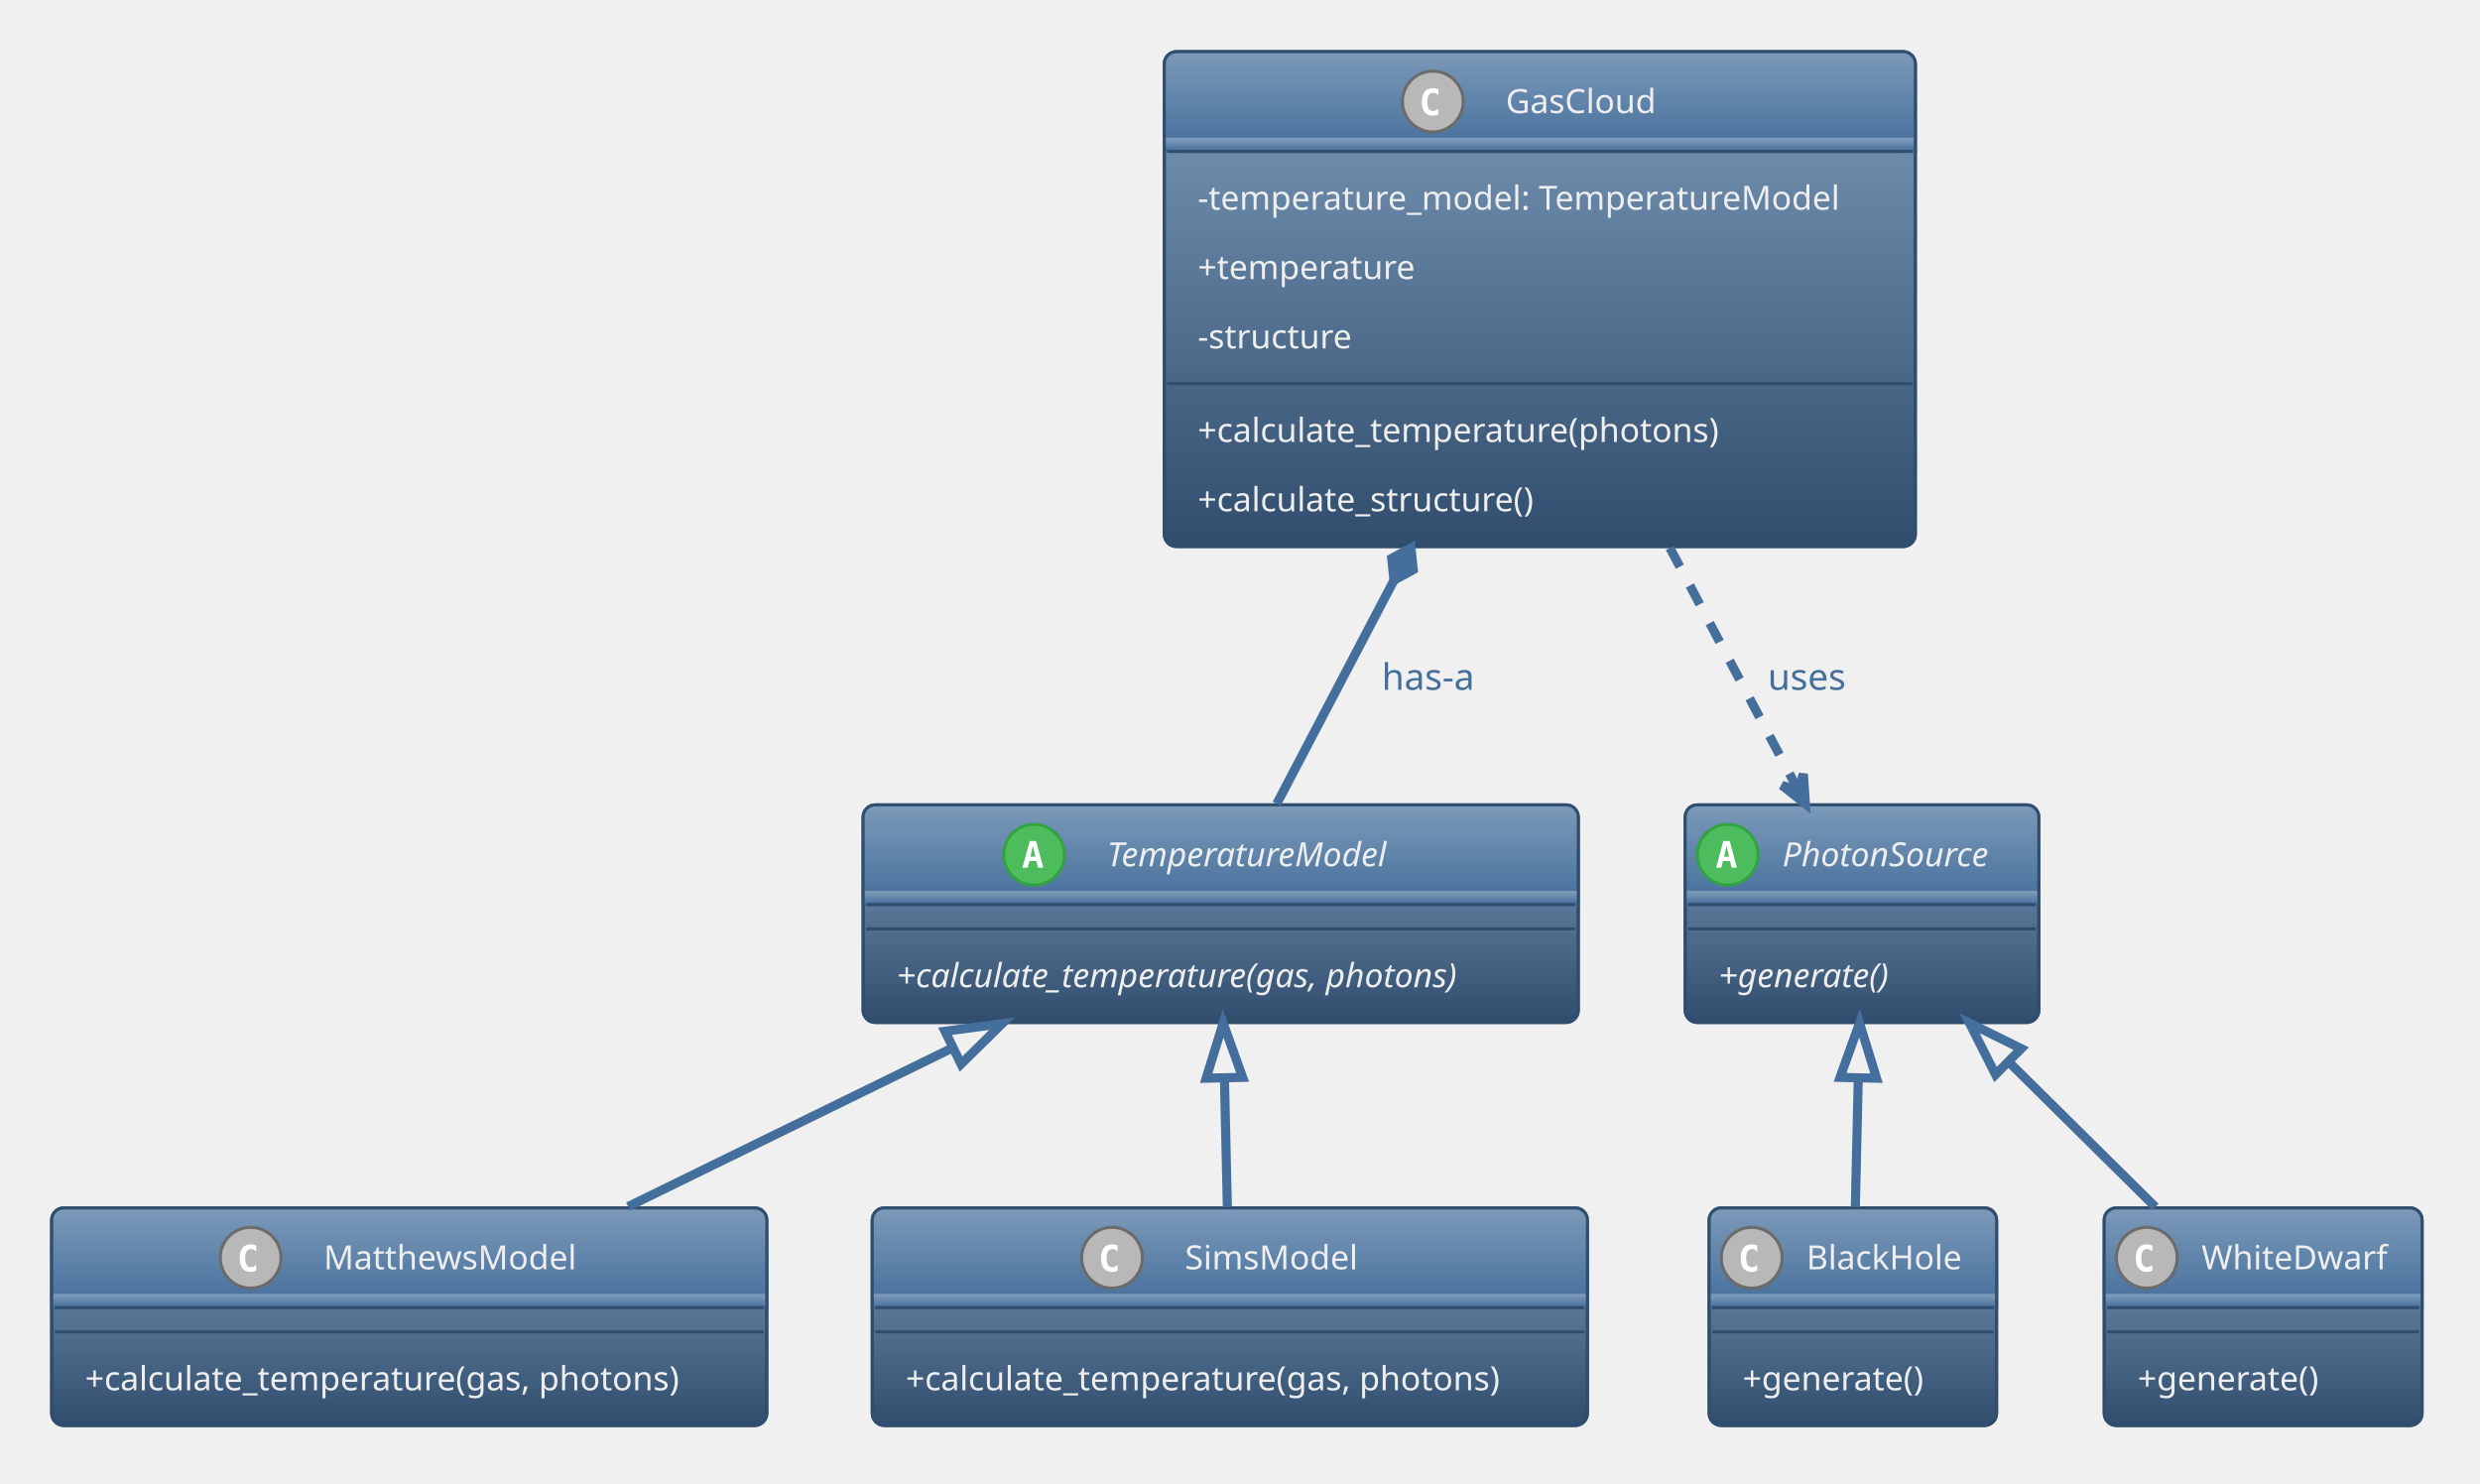
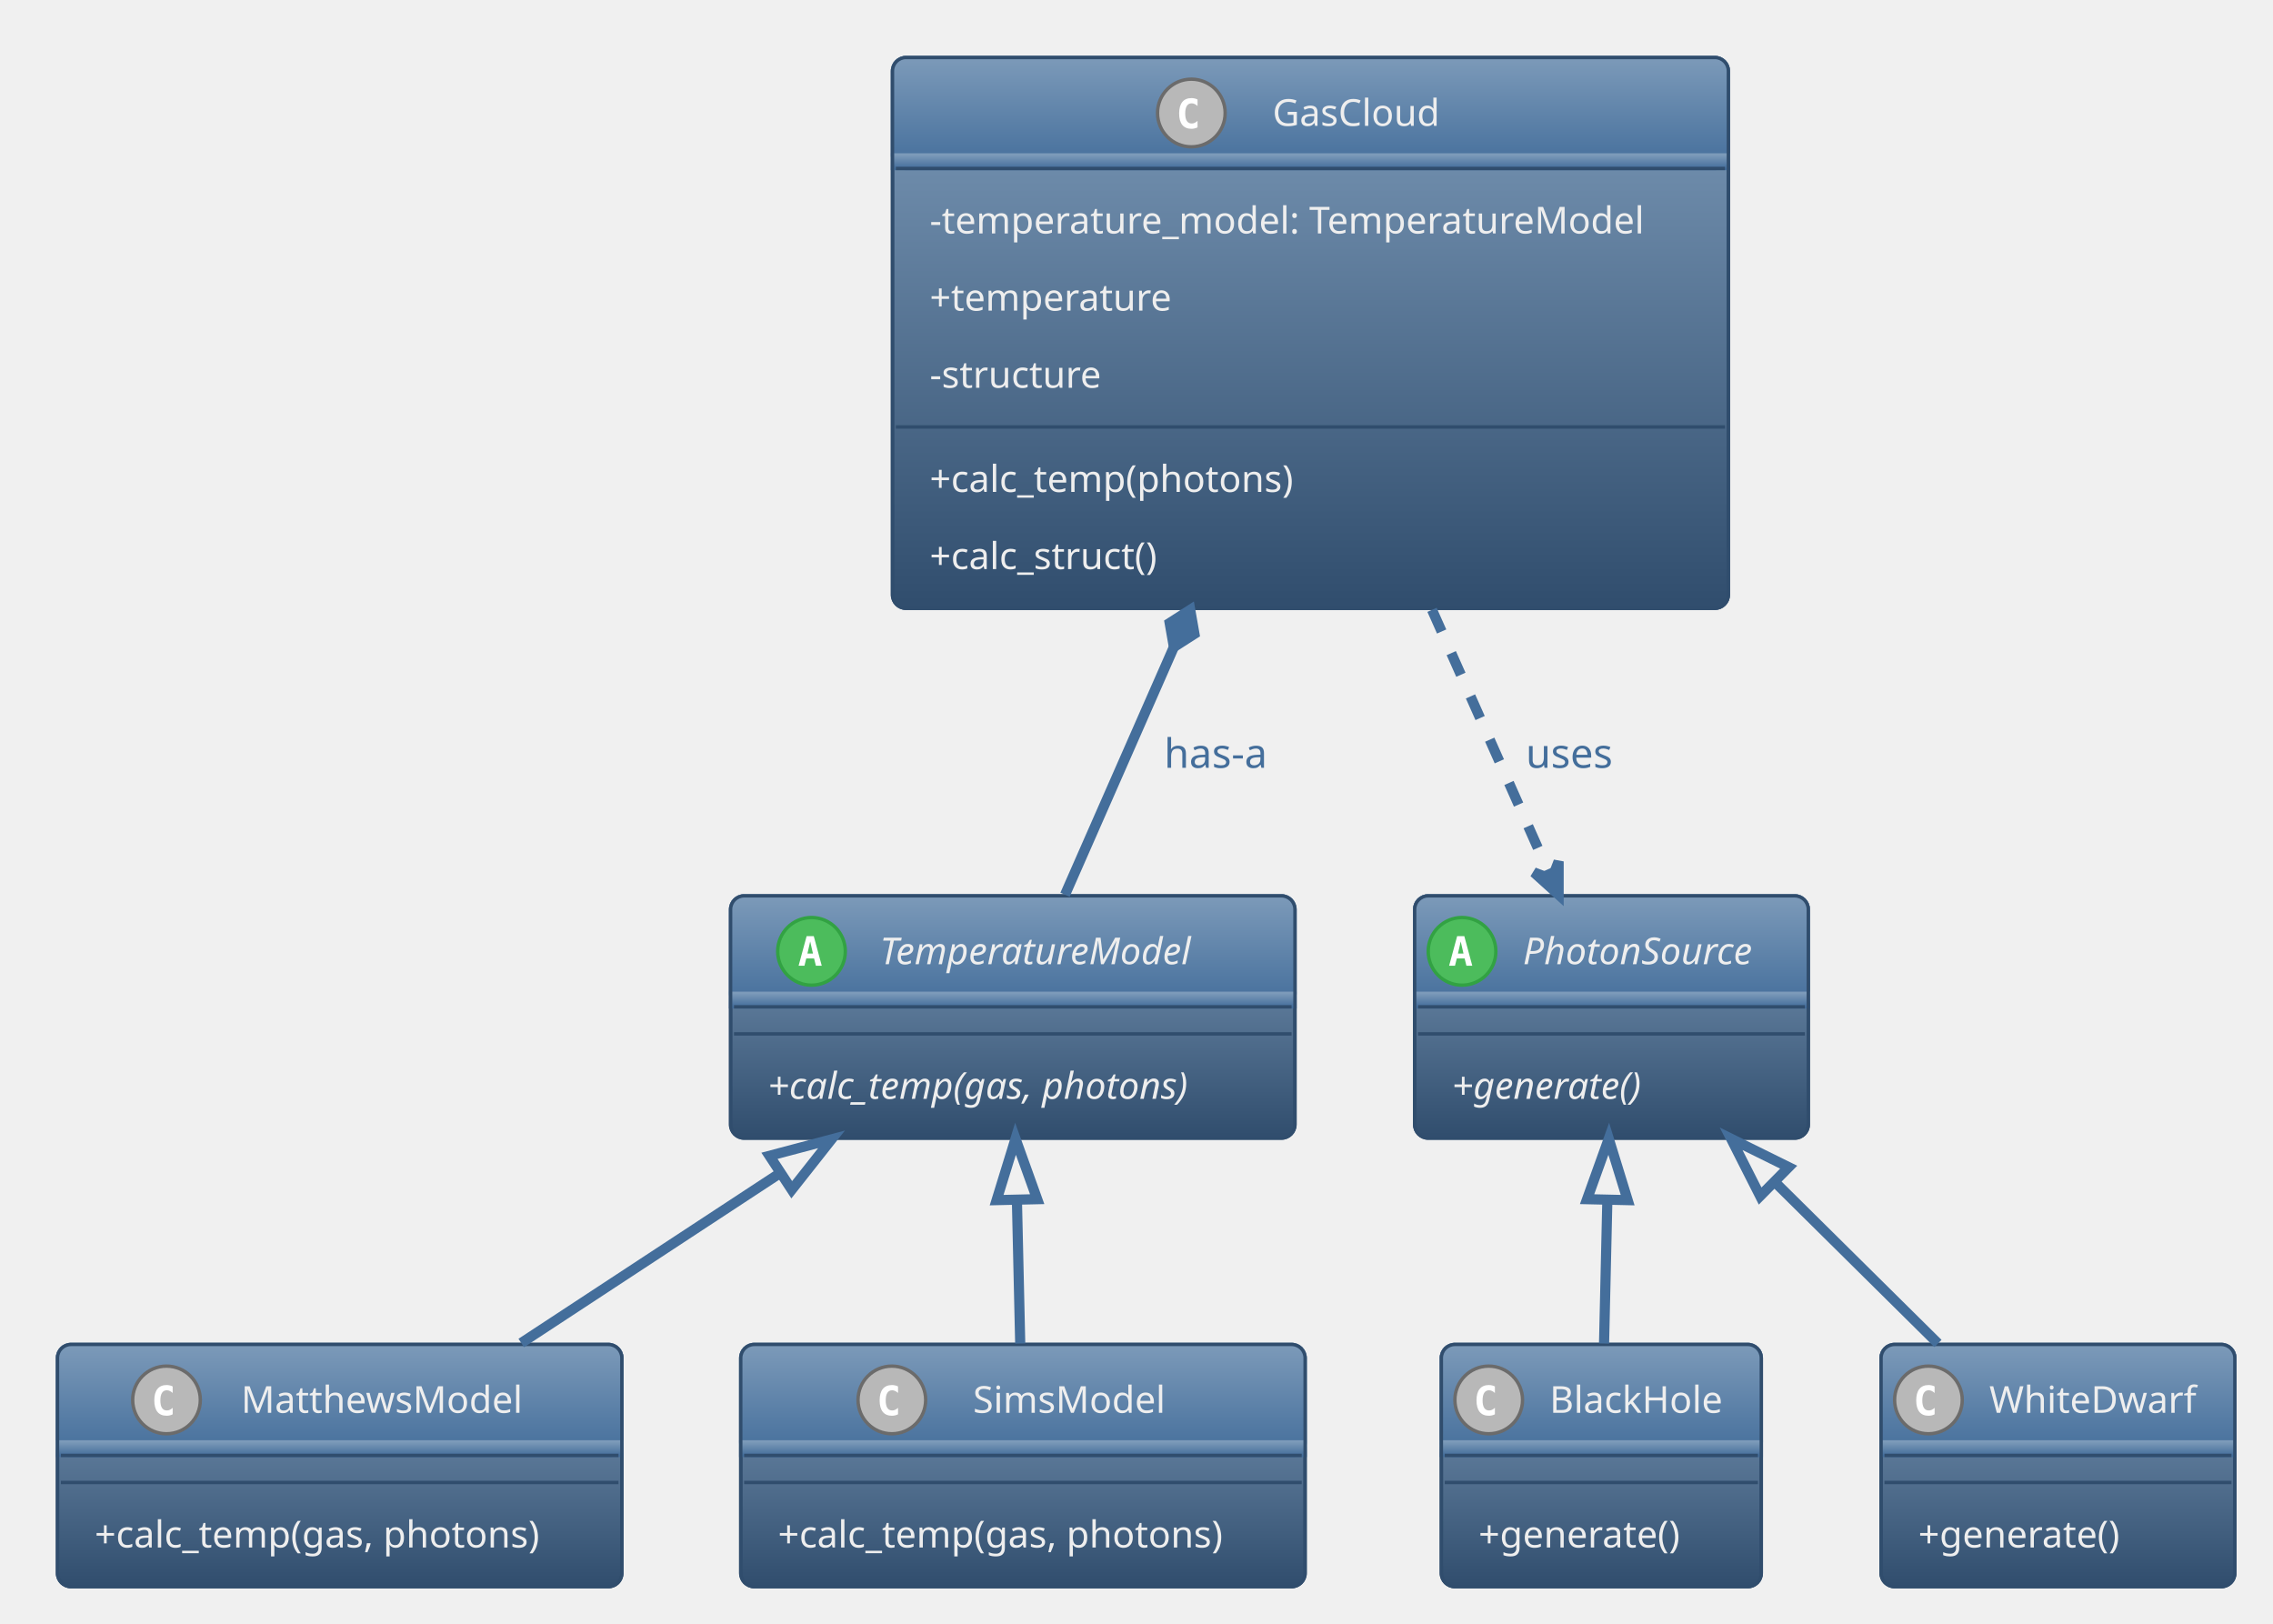
- <svg xmlns="http://www.w3.org/2000/svg" contentStyleType="text/css" data-diagram-type="CLASS" height="427.875px" preserveAspectRatio="none" style="width:714px;height:427px;" version="1.1" viewBox="0 0 714 427" width="714px" zoomAndPan="magnify">
+ <svg xmlns="http://www.w3.org/2000/svg" contentStyleType="text/css" data-diagram-type="CLASS" height="420.875px" preserveAspectRatio="none" style="width:588px;height:420px;" version="1.1" viewBox="0 0 588 420" width="588px" zoomAndPan="magnify">
  <defs>
-     <linearGradient id="g2zlb41yc6hnd0" x1="50%" x2="50%" y1="0%" y2="100%">
+     <linearGradient id="gr2nq8gkoe64q0" x1="50%" x2="50%" y1="0%" y2="100%">
      <stop offset="0%" stop-color="#7C9AB9" />
      <stop offset="100%" stop-color="#304D6D" />
    </linearGradient>
-     <linearGradient id="g2zlb41yc6hnd1" x1="50%" x2="50%" y1="0%" y2="100%">
+     <linearGradient id="gr2nq8gkoe64q1" x1="50%" x2="50%" y1="0%" y2="100%">
      <stop offset="0%" stop-color="#7C9AB9" />
      <stop offset="100%" stop-color="#446E9B" />
    </linearGradient>
  </defs>
  <g>
-     <g class="entity" data-qualified-name="TemperatureModel" data-source-line="6" id="ent0002">
-       <rect fill="url(#g2zlb41yc6hnd0)" height="62.658" rx="3.5" ry="3.5" style="stroke:#304D6D;stroke-width:0.875;" width="205.889" x="248.5" y="231.726" />
-       <rect fill="url(#g2zlb41yc6hnd1)" height="28.704" rx="3.5" ry="3.5" style="stroke:url(#g2zlb41yc6hnd1);stroke-width:0.875;" width="205.889" x="248.5" y="231.726" />
-       <rect fill="url(#g2zlb41yc6hnd1)" height="3.5" style="stroke:url(#g2zlb41yc6hnd1);stroke-width:0.875;" width="205.889" x="248.5" y="256.93" />
-       <rect fill="none" height="62.658" rx="3.5" ry="3.5" style="stroke:#304D6D;stroke-width:0.875;" width="205.889" x="248.5" y="231.726" />
-       <ellipse cx="297.712" cy="246.078" fill="#4CBC5C" rx="8.75" ry="8.75" style="stroke:#32A243;stroke-width:0.875;" />
-       <path d="M297.37,243.522 L296.66,246.653 L298.095,246.653 L297.37,243.522 Z M296.454,242.141 L298.3,242.141 L300.365,249.797 L298.847,249.797 L298.382,247.91 L296.359,247.91 L295.894,249.797 L294.376,249.797 L296.454,242.141 Z " fill="#FFFFFF" />
-       <text fill="#EEEEEE" font-family="'Verdana'" font-size="9.625" font-style="italic" lengthAdjust="spacing" textLength="91.715" x="318.712" y="249.41">TemperatureModel</text>
-       <line style="stroke:#304D6D;stroke-width:0.875;" x1="249.375" x2="453.514" y1="260.43" y2="260.43" />
-       <line style="stroke:#304D6D;stroke-width:0.875;" x1="249.375" x2="453.514" y1="267.43" y2="267.43" />
-       <text fill="#EEEEEE" font-family="'Verdana'" font-size="9.625" font-style="italic" lengthAdjust="spacing" textLength="186.639" x="258.125" y="284.24">+calculate_temperature(gas, photons)</text>
+     <g class="entity" data-entity="TemperatureModel" data-source-line="6" data-uid="ent0002" id="entity_TemperatureModel">
+       <rect fill="url(#gr2nq8gkoe64q0)" height="62.658" rx="3.5" ry="3.5" style="stroke:#304D6D;stroke-width:0.875;" width="145.992" x="189" y="231.726" />
+       <rect fill="url(#gr2nq8gkoe64q1)" height="28.704" rx="3.5" ry="3.5" style="stroke:url(#gr2nq8gkoe64q1);stroke-width:0.875;" width="145.992" x="189" y="231.726" />
+       <rect fill="url(#gr2nq8gkoe64q1)" height="3.5" style="stroke:url(#gr2nq8gkoe64q1);stroke-width:0.875;" width="145.992" x="189" y="256.93" />
+       <rect fill="none" height="62.658" rx="3.5" ry="3.5" style="stroke:#304D6D;stroke-width:0.875;" width="145.992" x="189" y="231.726" />
+       <ellipse cx="209.925" cy="246.078" fill="#4CBC5C" rx="8.75" ry="8.75" style="stroke:#32A243;stroke-width:0.875;" />
+       <path d="M209.583,243.522 L208.872,246.653 L210.307,246.653 L209.583,243.522 Z M208.667,242.141 L210.512,242.141 L212.577,249.797 L211.059,249.797 L210.595,247.91 L208.571,247.91 L208.106,249.797 L206.589,249.797 L208.667,242.141 Z " fill="#FFFFFF" />
+       <text fill="#EEEEEE" font-family="Verdana" font-size="9.625" font-style="italic" lengthAdjust="spacing" textLength="91.715" x="227.602" y="249.41">TemperatureModel</text>
+       <line style="stroke:#304D6D;stroke-width:0.875;" x1="189.875" x2="334.117" y1="260.43" y2="260.43" />
+       <line style="stroke:#304D6D;stroke-width:0.875;" x1="189.875" x2="334.117" y1="267.43" y2="267.43" />
+       <text fill="#EEEEEE" font-family="Verdana" font-size="9.625" font-style="italic" lengthAdjust="spacing" textLength="126.742" x="198.625" y="284.24">+calc_temp(gas, photons)</text>
    </g>
-     <g class="entity" data-qualified-name="MatthewsModel" data-source-line="9" id="ent0003">
-       <rect fill="url(#g2zlb41yc6hnd0)" height="62.658" rx="3.5" ry="3.5" style="stroke:#304D6D;stroke-width:0.875;" width="205.889" x="14.875" y="347.76" />
-       <rect fill="url(#g2zlb41yc6hnd1)" height="28.704" rx="3.5" ry="3.5" style="stroke:url(#g2zlb41yc6hnd1);stroke-width:0.875;" width="205.889" x="14.875" y="347.76" />
-       <rect fill="url(#g2zlb41yc6hnd1)" height="3.5" style="stroke:url(#g2zlb41yc6hnd1);stroke-width:0.875;" width="205.889" x="14.875" y="372.964" />
-       <rect fill="none" height="62.658" rx="3.5" ry="3.5" style="stroke:#304D6D;stroke-width:0.875;" width="205.889" x="14.875" y="347.76" />
-       <ellipse cx="72.166" cy="362.112" fill="#B8B8B8" rx="8.75" ry="8.75" style="stroke:#6B6B6B;stroke-width:0.875;" />
-       <path d="M73.766,365.831 Q73.41,366.009 73.014,366.104 Q72.617,366.2 72.194,366.2 Q70.635,366.2 69.815,365.188 Q69.008,364.163 69.008,362.235 Q69.008,360.294 69.815,359.282 Q70.635,358.257 72.194,358.257 Q72.617,358.257 73.014,358.352 Q73.424,358.434 73.766,358.626 L73.766,360.307 Q73.383,359.952 73.014,359.788 Q72.645,359.61 72.262,359.61 Q71.428,359.61 71.004,360.28 Q70.58,360.936 70.58,362.235 Q70.58,363.52 71.004,364.176 Q71.428,364.833 72.262,364.833 Q72.645,364.833 73.014,364.669 Q73.383,364.505 73.766,364.149 L73.766,365.831 Z " fill="#FFFFFF" />
-       <text fill="#EEEEEE" font-family="'Verdana'" font-size="9.625" lengthAdjust="spacing" textLength="75.557" x="93.166" y="365.444">MatthewsModel</text>
-       <line style="stroke:#304D6D;stroke-width:0.875;" x1="15.75" x2="219.889" y1="376.464" y2="376.464" />
-       <line style="stroke:#304D6D;stroke-width:0.875;" x1="15.75" x2="219.889" y1="383.464" y2="383.464" />
-       <text fill="#EEEEEE" font-family="'Verdana'" font-size="9.625" lengthAdjust="spacing" textLength="186.639" x="24.5" y="400.273">+calculate_temperature(gas, photons)</text>
+     <g class="entity" data-entity="MatthewsModel" data-source-line="9" data-uid="ent0003" id="entity_MatthewsModel">
+       <rect fill="url(#gr2nq8gkoe64q0)" height="62.658" rx="3.5" ry="3.5" style="stroke:#304D6D;stroke-width:0.875;" width="145.992" x="14.875" y="347.76" />
+       <rect fill="url(#gr2nq8gkoe64q1)" height="28.704" rx="3.5" ry="3.5" style="stroke:url(#gr2nq8gkoe64q1);stroke-width:0.875;" width="145.992" x="14.875" y="347.76" />
+       <rect fill="url(#gr2nq8gkoe64q1)" height="3.5" style="stroke:url(#gr2nq8gkoe64q1);stroke-width:0.875;" width="145.992" x="14.875" y="372.964" />
+       <rect fill="none" height="62.658" rx="3.5" ry="3.5" style="stroke:#304D6D;stroke-width:0.875;" width="145.992" x="14.875" y="347.76" />
+       <ellipse cx="43.071" cy="362.112" fill="#B8B8B8" rx="8.75" ry="8.75" style="stroke:#6B6B6B;stroke-width:0.875;" />
+       <path d="M44.67,365.831 Q44.315,366.009 43.918,366.104 Q43.522,366.2 43.098,366.2 Q41.539,366.2 40.719,365.188 Q39.912,364.163 39.912,362.235 Q39.912,360.294 40.719,359.282 Q41.539,358.257 43.098,358.257 Q43.522,358.257 43.918,358.352 Q44.328,358.434 44.67,358.626 L44.67,360.307 Q44.287,359.952 43.918,359.788 Q43.549,359.61 43.166,359.61 Q42.332,359.61 41.908,360.28 Q41.485,360.936 41.485,362.235 Q41.485,363.52 41.908,364.176 Q42.332,364.833 43.166,364.833 Q43.549,364.833 43.918,364.669 Q44.287,364.505 44.67,364.149 L44.67,365.831 Z " fill="#FFFFFF" />
+       <text fill="#EEEEEE" font-family="Verdana" font-size="9.625" lengthAdjust="spacing" textLength="75.557" x="62.364" y="365.444">MatthewsModel</text>
+       <line style="stroke:#304D6D;stroke-width:0.875;" x1="15.75" x2="159.992" y1="376.464" y2="376.464" />
+       <line style="stroke:#304D6D;stroke-width:0.875;" x1="15.75" x2="159.992" y1="383.464" y2="383.464" />
+       <text fill="#EEEEEE" font-family="Verdana" font-size="9.625" lengthAdjust="spacing" textLength="126.742" x="24.5" y="400.273">+calc_temp(gas, photons)</text>
    </g>
-     <g class="entity" data-qualified-name="SimsModel" data-source-line="12" id="ent0004">
-       <rect fill="url(#g2zlb41yc6hnd0)" height="62.658" rx="3.5" ry="3.5" style="stroke:#304D6D;stroke-width:0.875;" width="205.889" x="251.125" y="347.76" />
-       <rect fill="url(#g2zlb41yc6hnd1)" height="28.704" rx="3.5" ry="3.5" style="stroke:url(#g2zlb41yc6hnd1);stroke-width:0.875;" width="205.889" x="251.125" y="347.76" />
-       <rect fill="url(#g2zlb41yc6hnd1)" height="3.5" style="stroke:url(#g2zlb41yc6hnd1);stroke-width:0.875;" width="205.889" x="251.125" y="372.964" />
-       <rect fill="none" height="62.658" rx="3.5" ry="3.5" style="stroke:#304D6D;stroke-width:0.875;" width="205.889" x="251.125" y="347.76" />
-       <ellipse cx="320.158" cy="362.112" fill="#B8B8B8" rx="8.75" ry="8.75" style="stroke:#6B6B6B;stroke-width:0.875;" />
-       <path d="M321.758,365.831 Q321.402,366.009 321.006,366.104 Q320.61,366.2 320.186,366.2 Q318.627,366.2 317.807,365.188 Q317,364.163 317,362.235 Q317,360.294 317.807,359.282 Q318.627,358.257 320.186,358.257 Q320.61,358.257 321.006,358.352 Q321.416,358.434 321.758,358.626 L321.758,360.307 Q321.375,359.952 321.006,359.788 Q320.637,359.61 320.254,359.61 Q319.42,359.61 318.996,360.28 Q318.572,360.936 318.572,362.235 Q318.572,363.52 318.996,364.176 Q319.42,364.833 320.254,364.833 Q320.637,364.833 321.006,364.669 Q321.375,364.505 321.758,364.149 L321.758,365.831 Z " fill="#FFFFFF" />
-       <text fill="#EEEEEE" font-family="'Verdana'" font-size="9.625" lengthAdjust="spacing" textLength="52.073" x="341.158" y="365.444">SimsModel</text>
-       <line style="stroke:#304D6D;stroke-width:0.875;" x1="252" x2="456.139" y1="376.464" y2="376.464" />
-       <line style="stroke:#304D6D;stroke-width:0.875;" x1="252" x2="456.139" y1="383.464" y2="383.464" />
-       <text fill="#EEEEEE" font-family="'Verdana'" font-size="9.625" lengthAdjust="spacing" textLength="186.639" x="260.75" y="400.273">+calculate_temperature(gas, photons)</text>
+     <g class="entity" data-entity="SimsModel" data-source-line="12" data-uid="ent0004" id="entity_SimsModel">
+       <rect fill="url(#gr2nq8gkoe64q0)" height="62.658" rx="3.5" ry="3.5" style="stroke:#304D6D;stroke-width:0.875;" width="145.992" x="191.625" y="347.76" />
+       <rect fill="url(#gr2nq8gkoe64q1)" height="28.704" rx="3.5" ry="3.5" style="stroke:url(#gr2nq8gkoe64q1);stroke-width:0.875;" width="145.992" x="191.625" y="347.76" />
+       <rect fill="url(#gr2nq8gkoe64q1)" height="3.5" style="stroke:url(#gr2nq8gkoe64q1);stroke-width:0.875;" width="145.992" x="191.625" y="372.964" />
+       <rect fill="none" height="62.658" rx="3.5" ry="3.5" style="stroke:#304D6D;stroke-width:0.875;" width="145.992" x="191.625" y="347.76" />
+       <ellipse cx="230.709" cy="362.112" fill="#B8B8B8" rx="8.75" ry="8.75" style="stroke:#6B6B6B;stroke-width:0.875;" />
+       <path d="M232.309,365.831 Q231.954,366.009 231.557,366.104 Q231.161,366.2 230.737,366.2 Q229.178,366.2 228.358,365.188 Q227.551,364.163 227.551,362.235 Q227.551,360.294 228.358,359.282 Q229.178,358.257 230.737,358.257 Q231.161,358.257 231.557,358.352 Q231.967,358.434 232.309,358.626 L232.309,360.307 Q231.926,359.952 231.557,359.788 Q231.188,359.61 230.805,359.61 Q229.971,359.61 229.547,360.28 Q229.124,360.936 229.124,362.235 Q229.124,363.52 229.547,364.176 Q229.971,364.833 230.805,364.833 Q231.188,364.833 231.557,364.669 Q231.926,364.505 232.309,364.149 L232.309,365.831 Z " fill="#FFFFFF" />
+       <text fill="#EEEEEE" font-family="Verdana" font-size="9.625" lengthAdjust="spacing" textLength="52.073" x="251.709" y="365.444">SimsModel</text>
+       <line style="stroke:#304D6D;stroke-width:0.875;" x1="192.5" x2="336.742" y1="376.464" y2="376.464" />
+       <line style="stroke:#304D6D;stroke-width:0.875;" x1="192.5" x2="336.742" y1="383.464" y2="383.464" />
+       <text fill="#EEEEEE" font-family="Verdana" font-size="9.625" lengthAdjust="spacing" textLength="126.742" x="201.25" y="400.273">+calc_temp(gas, photons)</text>
    </g>
-     <g class="entity" data-qualified-name="PhotonSource" data-source-line="16" id="ent0005">
-       <rect fill="url(#g2zlb41yc6hnd0)" height="62.658" rx="3.5" ry="3.5" style="stroke:#304D6D;stroke-width:0.875;" width="101.825" x="485.161" y="231.726" />
-       <rect fill="url(#g2zlb41yc6hnd1)" height="28.704" rx="3.5" ry="3.5" style="stroke:url(#g2zlb41yc6hnd1);stroke-width:0.875;" width="101.825" x="485.161" y="231.726" />
-       <rect fill="url(#g2zlb41yc6hnd1)" height="3.5" style="stroke:url(#g2zlb41yc6hnd1);stroke-width:0.875;" width="101.825" x="485.161" y="256.93" />
-       <rect fill="none" height="62.658" rx="3.5" ry="3.5" style="stroke:#304D6D;stroke-width:0.875;" width="101.825" x="485.161" y="231.726" />
-       <ellipse cx="497.411" cy="246.078" fill="#4CBC5C" rx="8.75" ry="8.75" style="stroke:#32A243;stroke-width:0.875;" />
-       <path d="M497.07,243.522 L496.358,246.653 L497.794,246.653 L497.07,243.522 Z M496.153,242.141 L497.999,242.141 L500.064,249.797 L498.546,249.797 L498.081,247.91 L496.058,247.91 L495.593,249.797 L494.075,249.797 L496.153,242.141 Z " fill="#FFFFFF" />
-       <text fill="#EEEEEE" font-family="'Verdana'" font-size="9.625" font-style="italic" lengthAdjust="spacing" textLength="66.825" x="513.161" y="249.41">PhotonSource</text>
-       <line style="stroke:#304D6D;stroke-width:0.875;" x1="486.036" x2="586.111" y1="260.43" y2="260.43" />
-       <line style="stroke:#304D6D;stroke-width:0.875;" x1="486.036" x2="586.111" y1="267.43" y2="267.43" />
-       <text fill="#EEEEEE" font-family="'Verdana'" font-size="9.625" font-style="italic" lengthAdjust="spacing" textLength="59.179" x="494.786" y="284.24">+generate()</text>
+     <g class="entity" data-entity="PhotonSource" data-source-line="16" data-uid="ent0005" id="entity_PhotonSource">
+       <rect fill="url(#gr2nq8gkoe64q0)" height="62.658" rx="3.5" ry="3.5" style="stroke:#304D6D;stroke-width:0.875;" width="101.825" x="365.96" y="231.726" />
+       <rect fill="url(#gr2nq8gkoe64q1)" height="28.704" rx="3.5" ry="3.5" style="stroke:url(#gr2nq8gkoe64q1);stroke-width:0.875;" width="101.825" x="365.96" y="231.726" />
+       <rect fill="url(#gr2nq8gkoe64q1)" height="3.5" style="stroke:url(#gr2nq8gkoe64q1);stroke-width:0.875;" width="101.825" x="365.96" y="256.93" />
+       <rect fill="none" height="62.658" rx="3.5" ry="3.5" style="stroke:#304D6D;stroke-width:0.875;" width="101.825" x="365.96" y="231.726" />
+       <ellipse cx="378.21" cy="246.078" fill="#4CBC5C" rx="8.75" ry="8.75" style="stroke:#32A243;stroke-width:0.875;" />
+       <path d="M377.868,243.522 L377.157,246.653 L378.593,246.653 L377.868,243.522 Z M376.952,242.141 L378.798,242.141 L380.862,249.797 L379.345,249.797 L378.88,247.91 L376.856,247.91 L376.392,249.797 L374.874,249.797 L376.952,242.141 Z " fill="#FFFFFF" />
+       <text fill="#EEEEEE" font-family="Verdana" font-size="9.625" font-style="italic" lengthAdjust="spacing" textLength="66.825" x="393.96" y="249.41">PhotonSource</text>
+       <line style="stroke:#304D6D;stroke-width:0.875;" x1="366.835" x2="466.91" y1="260.43" y2="260.43" />
+       <line style="stroke:#304D6D;stroke-width:0.875;" x1="366.835" x2="466.91" y1="267.43" y2="267.43" />
+       <text fill="#EEEEEE" font-family="Verdana" font-size="9.625" font-style="italic" lengthAdjust="spacing" textLength="59.179" x="375.585" y="284.24">+generate()</text>
    </g>
-     <g class="entity" data-qualified-name="BlackHole" data-source-line="19" id="ent0006">
-       <rect fill="url(#g2zlb41yc6hnd0)" height="62.658" rx="3.5" ry="3.5" style="stroke:#304D6D;stroke-width:0.875;" width="82.763" x="492.065" y="347.76" />
-       <rect fill="url(#g2zlb41yc6hnd1)" height="28.704" rx="3.5" ry="3.5" style="stroke:url(#g2zlb41yc6hnd1);stroke-width:0.875;" width="82.763" x="492.065" y="347.76" />
-       <rect fill="url(#g2zlb41yc6hnd1)" height="3.5" style="stroke:url(#g2zlb41yc6hnd1);stroke-width:0.875;" width="82.763" x="492.065" y="372.964" />
-       <rect fill="none" height="62.658" rx="3.5" ry="3.5" style="stroke:#304D6D;stroke-width:0.875;" width="82.763" x="492.065" y="347.76" />
-       <ellipse cx="504.315" cy="362.112" fill="#B8B8B8" rx="8.75" ry="8.75" style="stroke:#6B6B6B;stroke-width:0.875;" />
-       <path d="M505.915,365.831 Q505.559,366.009 505.163,366.104 Q504.766,366.2 504.342,366.2 Q502.784,366.2 501.963,365.188 Q501.157,364.163 501.157,362.235 Q501.157,360.294 501.963,359.282 Q502.784,358.257 504.342,358.257 Q504.766,358.257 505.163,358.352 Q505.573,358.434 505.915,358.626 L505.915,360.307 Q505.532,359.952 505.163,359.788 Q504.793,359.61 504.411,359.61 Q503.577,359.61 503.153,360.28 Q502.729,360.936 502.729,362.235 Q502.729,363.52 503.153,364.176 Q503.577,364.833 504.411,364.833 Q504.793,364.833 505.163,364.669 Q505.532,364.505 505.915,364.149 L505.915,365.831 Z " fill="#FFFFFF" />
-       <text fill="#EEEEEE" font-family="'Verdana'" font-size="9.625" lengthAdjust="spacing" textLength="47.763" x="520.065" y="365.444">BlackHole</text>
-       <line style="stroke:#304D6D;stroke-width:0.875;" x1="492.94" x2="573.953" y1="376.464" y2="376.464" />
-       <line style="stroke:#304D6D;stroke-width:0.875;" x1="492.94" x2="573.953" y1="383.464" y2="383.464" />
-       <text fill="#EEEEEE" font-family="'Verdana'" font-size="9.625" lengthAdjust="spacing" textLength="59.179" x="501.69" y="400.273">+generate()</text>
+     <g class="entity" data-entity="BlackHole" data-source-line="19" data-uid="ent0006" id="entity_BlackHole">
+       <rect fill="url(#gr2nq8gkoe64q0)" height="62.658" rx="3.5" ry="3.5" style="stroke:#304D6D;stroke-width:0.875;" width="82.763" x="372.864" y="347.76" />
+       <rect fill="url(#gr2nq8gkoe64q1)" height="28.704" rx="3.5" ry="3.5" style="stroke:url(#gr2nq8gkoe64q1);stroke-width:0.875;" width="82.763" x="372.864" y="347.76" />
+       <rect fill="url(#gr2nq8gkoe64q1)" height="3.5" style="stroke:url(#gr2nq8gkoe64q1);stroke-width:0.875;" width="82.763" x="372.864" y="372.964" />
+       <rect fill="none" height="62.658" rx="3.5" ry="3.5" style="stroke:#304D6D;stroke-width:0.875;" width="82.763" x="372.864" y="347.76" />
+       <ellipse cx="385.114" cy="362.112" fill="#B8B8B8" rx="8.75" ry="8.75" style="stroke:#6B6B6B;stroke-width:0.875;" />
+       <path d="M386.713,365.831 Q386.358,366.009 385.961,366.104 Q385.565,366.2 385.141,366.2 Q383.582,366.2 382.762,365.188 Q381.955,364.163 381.955,362.235 Q381.955,360.294 382.762,359.282 Q383.582,358.257 385.141,358.257 Q385.565,358.257 385.961,358.352 Q386.372,358.434 386.713,358.626 L386.713,360.307 Q386.33,359.952 385.961,359.788 Q385.592,359.61 385.209,359.61 Q384.375,359.61 383.952,360.28 Q383.528,360.936 383.528,362.235 Q383.528,363.52 383.952,364.176 Q384.375,364.833 385.209,364.833 Q385.592,364.833 385.961,364.669 Q386.33,364.505 386.713,364.149 L386.713,365.831 Z " fill="#FFFFFF" />
+       <text fill="#EEEEEE" font-family="Verdana" font-size="9.625" lengthAdjust="spacing" textLength="47.763" x="400.864" y="365.444">BlackHole</text>
+       <line style="stroke:#304D6D;stroke-width:0.875;" x1="373.739" x2="454.752" y1="376.464" y2="376.464" />
+       <line style="stroke:#304D6D;stroke-width:0.875;" x1="373.739" x2="454.752" y1="383.464" y2="383.464" />
+       <text fill="#EEEEEE" font-family="Verdana" font-size="9.625" lengthAdjust="spacing" textLength="59.179" x="382.489" y="400.273">+generate()</text>
    </g>
-     <g class="entity" data-qualified-name="WhiteDwarf" data-source-line="22" id="ent0007">
-       <rect fill="url(#g2zlb41yc6hnd0)" height="62.658" rx="3.5" ry="3.5" style="stroke:#304D6D;stroke-width:0.875;" width="91.514" x="605.815" y="347.76" />
-       <rect fill="url(#g2zlb41yc6hnd1)" height="28.704" rx="3.5" ry="3.5" style="stroke:url(#g2zlb41yc6hnd1);stroke-width:0.875;" width="91.514" x="605.815" y="347.76" />
-       <rect fill="url(#g2zlb41yc6hnd1)" height="3.5" style="stroke:url(#g2zlb41yc6hnd1);stroke-width:0.875;" width="91.514" x="605.815" y="372.964" />
-       <rect fill="none" height="62.658" rx="3.5" ry="3.5" style="stroke:#304D6D;stroke-width:0.875;" width="91.514" x="605.815" y="347.76" />
-       <ellipse cx="618.065" cy="362.112" fill="#B8B8B8" rx="8.75" ry="8.75" style="stroke:#6B6B6B;stroke-width:0.875;" />
-       <path d="M619.665,365.831 Q619.309,366.009 618.913,366.104 Q618.516,366.2 618.092,366.2 Q616.534,366.2 615.713,365.188 Q614.907,364.163 614.907,362.235 Q614.907,360.294 615.713,359.282 Q616.534,358.257 618.092,358.257 Q618.516,358.257 618.913,358.352 Q619.323,358.434 619.665,358.626 L619.665,360.307 Q619.282,359.952 618.913,359.788 Q618.543,359.61 618.161,359.61 Q617.327,359.61 616.903,360.28 Q616.479,360.936 616.479,362.235 Q616.479,363.52 616.903,364.176 Q617.327,364.833 618.161,364.833 Q618.543,364.833 618.913,364.669 Q619.282,364.505 619.665,364.149 L619.665,365.831 Z " fill="#FFFFFF" />
-       <text fill="#EEEEEE" font-family="'Verdana'" font-size="9.625" lengthAdjust="spacing" textLength="56.514" x="633.815" y="365.444">WhiteDwarf</text>
-       <line style="stroke:#304D6D;stroke-width:0.875;" x1="606.69" x2="696.454" y1="376.464" y2="376.464" />
-       <line style="stroke:#304D6D;stroke-width:0.875;" x1="606.69" x2="696.454" y1="383.464" y2="383.464" />
-       <text fill="#EEEEEE" font-family="'Verdana'" font-size="9.625" lengthAdjust="spacing" textLength="59.179" x="615.44" y="400.273">+generate()</text>
+     <g class="entity" data-entity="WhiteDwarf" data-source-line="22" data-uid="ent0007" id="entity_WhiteDwarf">
+       <rect fill="url(#gr2nq8gkoe64q0)" height="62.658" rx="3.5" ry="3.5" style="stroke:#304D6D;stroke-width:0.875;" width="91.514" x="486.614" y="347.76" />
+       <rect fill="url(#gr2nq8gkoe64q1)" height="28.704" rx="3.5" ry="3.5" style="stroke:url(#gr2nq8gkoe64q1);stroke-width:0.875;" width="91.514" x="486.614" y="347.76" />
+       <rect fill="url(#gr2nq8gkoe64q1)" height="3.5" style="stroke:url(#gr2nq8gkoe64q1);stroke-width:0.875;" width="91.514" x="486.614" y="372.964" />
+       <rect fill="none" height="62.658" rx="3.5" ry="3.5" style="stroke:#304D6D;stroke-width:0.875;" width="91.514" x="486.614" y="347.76" />
+       <ellipse cx="498.864" cy="362.112" fill="#B8B8B8" rx="8.75" ry="8.75" style="stroke:#6B6B6B;stroke-width:0.875;" />
+       <path d="M500.463,365.831 Q500.108,366.009 499.711,366.104 Q499.315,366.2 498.891,366.2 Q497.332,366.2 496.512,365.188 Q495.705,364.163 495.705,362.235 Q495.705,360.294 496.512,359.282 Q497.332,358.257 498.891,358.257 Q499.315,358.257 499.711,358.352 Q500.122,358.434 500.463,358.626 L500.463,360.307 Q500.08,359.952 499.711,359.788 Q499.342,359.61 498.959,359.61 Q498.125,359.61 497.702,360.28 Q497.278,360.936 497.278,362.235 Q497.278,363.52 497.702,364.176 Q498.125,364.833 498.959,364.833 Q499.342,364.833 499.711,364.669 Q500.08,364.505 500.463,364.149 L500.463,365.831 Z " fill="#FFFFFF" />
+       <text fill="#EEEEEE" font-family="Verdana" font-size="9.625" lengthAdjust="spacing" textLength="56.514" x="514.614" y="365.444">WhiteDwarf</text>
+       <line style="stroke:#304D6D;stroke-width:0.875;" x1="487.489" x2="577.253" y1="376.464" y2="376.464" />
+       <line style="stroke:#304D6D;stroke-width:0.875;" x1="487.489" x2="577.253" y1="383.464" y2="383.464" />
+       <text fill="#EEEEEE" font-family="Verdana" font-size="9.625" lengthAdjust="spacing" textLength="59.179" x="496.239" y="400.273">+generate()</text>
    </g>
-     <g class="entity" data-qualified-name="GasCloud" data-source-line="26" id="ent0008">
-       <rect fill="url(#g2zlb41yc6hnd0)" height="142.475" rx="3.5" ry="3.5" style="stroke:#304D6D;stroke-width:0.875;" width="216.233" x="335.204" y="14.875" />
-       <rect fill="url(#g2zlb41yc6hnd1)" height="28.704" rx="3.5" ry="3.5" style="stroke:url(#g2zlb41yc6hnd1);stroke-width:0.875;" width="216.233" x="335.204" y="14.875" />
-       <rect fill="url(#g2zlb41yc6hnd1)" height="3.5" style="stroke:url(#g2zlb41yc6hnd1);stroke-width:0.875;" width="216.233" x="335.204" y="40.079" />
-       <rect fill="none" height="142.475" rx="3.5" ry="3.5" style="stroke:#304D6D;stroke-width:0.875;" width="216.233" x="335.204" y="14.875" />
-       <ellipse cx="412.513" cy="29.227" fill="#B8B8B8" rx="8.75" ry="8.75" style="stroke:#6B6B6B;stroke-width:0.875;" />
-       <path d="M414.113,32.946 Q413.757,33.123 413.361,33.219 Q412.964,33.315 412.541,33.315 Q410.982,33.315 410.162,32.303 Q409.355,31.278 409.355,29.35 Q409.355,27.409 410.162,26.397 Q410.982,25.372 412.541,25.372 Q412.964,25.372 413.361,25.467 Q413.771,25.549 414.113,25.741 L414.113,27.422 Q413.73,27.067 413.361,26.903 Q412.992,26.725 412.609,26.725 Q411.775,26.725 411.351,27.395 Q410.927,28.051 410.927,29.35 Q410.927,30.635 411.351,31.291 Q411.775,31.948 412.609,31.948 Q412.992,31.948 413.361,31.784 Q413.73,31.62 414.113,31.264 L414.113,32.946 Z " fill="#FFFFFF" />
-       <text fill="#EEEEEE" font-family="'Verdana'" font-size="9.625" lengthAdjust="spacing" textLength="45.864" x="433.513" y="32.559">GasCloud</text>
-       <line style="stroke:#304D6D;stroke-width:0.875;" x1="336.079" x2="550.562" y1="43.579" y2="43.579" />
-       <text fill="#EEEEEE" font-family="'Verdana'" font-size="9.625" lengthAdjust="spacing" textLength="196.983" x="344.829" y="60.388">-temperature_model: TemperatureModel</text>
-       <text fill="#EEEEEE" font-family="'Verdana'" font-size="9.625" lengthAdjust="spacing" textLength="68.775" x="344.829" y="80.342">+temperature</text>
-       <text fill="#EEEEEE" font-family="'Verdana'" font-size="9.625" lengthAdjust="spacing" textLength="47.364" x="344.829" y="100.296">-structure</text>
-       <line style="stroke:#304D6D;stroke-width:0.875;" x1="336.079" x2="550.562" y1="110.441" y2="110.441" />
-       <text fill="#EEEEEE" font-family="'Verdana'" font-size="9.625" lengthAdjust="spacing" textLength="163.498" x="344.829" y="127.251">+calculate_temperature(photons)</text>
-       <text fill="#EEEEEE" font-family="'Verdana'" font-size="9.625" lengthAdjust="spacing" textLength="107.802" x="344.829" y="147.205">+calculate_structure()</text>
+     <g class="entity" data-entity="GasCloud" data-source-line="26" data-uid="ent0008" id="entity_GasCloud">
+       <rect fill="url(#gr2nq8gkoe64q0)" height="142.475" rx="3.5" ry="3.5" style="stroke:#304D6D;stroke-width:0.875;" width="216.233" x="230.877" y="14.875" />
+       <rect fill="url(#gr2nq8gkoe64q1)" height="28.704" rx="3.5" ry="3.5" style="stroke:url(#gr2nq8gkoe64q1);stroke-width:0.875;" width="216.233" x="230.877" y="14.875" />
+       <rect fill="url(#gr2nq8gkoe64q1)" height="3.5" style="stroke:url(#gr2nq8gkoe64q1);stroke-width:0.875;" width="216.233" x="230.877" y="40.079" />
+       <rect fill="none" height="142.475" rx="3.5" ry="3.5" style="stroke:#304D6D;stroke-width:0.875;" width="216.233" x="230.877" y="14.875" />
+       <ellipse cx="308.187" cy="29.227" fill="#B8B8B8" rx="8.75" ry="8.75" style="stroke:#6B6B6B;stroke-width:0.875;" />
+       <path d="M309.787,32.946 Q309.431,33.123 309.035,33.219 Q308.638,33.315 308.214,33.315 Q306.656,33.315 305.836,32.303 Q305.029,31.278 305.029,29.35 Q305.029,27.409 305.836,26.397 Q306.656,25.372 308.214,25.372 Q308.638,25.372 309.035,25.467 Q309.445,25.549 309.787,25.741 L309.787,27.422 Q309.404,27.067 309.035,26.903 Q308.666,26.725 308.283,26.725 Q307.449,26.725 307.025,27.395 Q306.601,28.051 306.601,29.35 Q306.601,30.635 307.025,31.291 Q307.449,31.948 308.283,31.948 Q308.666,31.948 309.035,31.784 Q309.404,31.62 309.787,31.264 L309.787,32.946 Z " fill="#FFFFFF" />
+       <text fill="#EEEEEE" font-family="Verdana" font-size="9.625" lengthAdjust="spacing" textLength="45.864" x="329.187" y="32.559">GasCloud</text>
+       <line style="stroke:#304D6D;stroke-width:0.875;" x1="231.752" x2="446.236" y1="43.579" y2="43.579" />
+       <text fill="#EEEEEE" font-family="Verdana" font-size="9.625" lengthAdjust="spacing" textLength="196.983" x="240.502" y="60.388">-temperature_model: TemperatureModel</text>
+       <text fill="#EEEEEE" font-family="Verdana" font-size="9.625" lengthAdjust="spacing" textLength="68.775" x="240.502" y="80.342">+temperature</text>
+       <text fill="#EEEEEE" font-family="Verdana" font-size="9.625" lengthAdjust="spacing" textLength="47.364" x="240.502" y="100.296">-structure</text>
+       <line style="stroke:#304D6D;stroke-width:0.875;" x1="231.752" x2="446.236" y1="110.441" y2="110.441" />
+       <text fill="#EEEEEE" font-family="Verdana" font-size="9.625" lengthAdjust="spacing" textLength="103.6" x="240.502" y="127.251">+calc_temp(photons)</text>
+       <text fill="#EEEEEE" font-family="Verdana" font-size="9.625" lengthAdjust="spacing" textLength="67.455" x="240.502" y="147.205">+calc_struct()</text>
    </g>
-     <g class="link" data-entity-1="ent0002" data-entity-2="ent0003" data-link-type="extension" data-source-line="34" id="lnk9">
-       <path codeLine="34" d="M274.383,301.629 C241.002,317.957 214.244,331.048 180.845,347.384" fill="none" id="TemperatureModel-backto-MatthewsModel" style="stroke:#446E9B;stroke-width:2.625;" />
-       <polygon fill="none" points="288.531,294.709,272.076,296.913,276.69,306.345,288.531,294.709" style="stroke:#446E9B;stroke-width:2.625;" />
+     <g class="link" data-entity-1="TemperatureModel" data-entity-2="MatthewsModel" data-source-line="34" data-uid="lnk9" id="link_TemperatureModel_MatthewsModel">
+       <path codeLine="34" d="M201.934,303.351 C177.058,319.678 159.74,331.048 134.846,347.384" fill="none" id="TemperatureModel-backto-MatthewsModel" style="stroke:#446E9B;stroke-width:2.625;" />
+       <polygon fill="none" points="215.101,294.709,199.053,298.962,204.815,307.74,215.101,294.709" style="stroke:#446E9B;stroke-width:2.625;" />
    </g>
-     <g class="link" data-entity-1="ent0002" data-entity-2="ent0004" data-link-type="extension" data-source-line="35" id="lnk10">
-       <path codeLine="35" d="M352.514,310.306 C352.89,326.703 352.984,331.091 353.36,347.506" fill="none" id="TemperatureModel-backto-SimsModel" style="stroke:#446E9B;stroke-width:2.625;" />
-       <polygon fill="none" points="352.152,294.56,347.265,310.426,357.762,310.185,352.152,294.56" style="stroke:#446E9B;stroke-width:2.625;" />
+     <g class="link" data-entity-1="TemperatureModel" data-entity-2="SimsModel" data-source-line="35" data-uid="lnk10" id="link_TemperatureModel_SimsModel">
+       <path codeLine="35" d="M263.062,310.306 C263.439,326.703 263.541,331.091 263.918,347.506" fill="none" id="TemperatureModel-backto-SimsModel" style="stroke:#446E9B;stroke-width:2.625;" />
+       <polygon fill="none" points="262.701,294.56,257.814,310.426,268.311,310.185,262.701,294.56" style="stroke:#446E9B;stroke-width:2.625;" />
    </g>
-     <g class="link" data-entity-1="ent0005" data-entity-2="ent0006" data-link-type="extension" data-source-line="36" id="lnk11">
-       <path codeLine="36" d="M535.008,310.306 C534.631,326.703 534.529,331.091 534.153,347.506" fill="none" id="PhotonSource-backto-BlackHole" style="stroke:#446E9B;stroke-width:2.625;" />
-       <polygon fill="none" points="535.369,294.56,529.759,310.185,540.256,310.426,535.369,294.56" style="stroke:#446E9B;stroke-width:2.625;" />
+     <g class="link" data-entity-1="PhotonSource" data-entity-2="BlackHole" data-source-line="36" data-uid="lnk11" id="link_PhotonSource_BlackHole">
+       <path codeLine="36" d="M415.806,310.306 C415.43,326.703 415.327,331.091 414.951,347.506" fill="none" id="PhotonSource-backto-BlackHole" style="stroke:#446E9B;stroke-width:2.625;" />
+       <polygon fill="none" points="416.168,294.56,410.558,310.185,421.055,310.426,416.168,294.56" style="stroke:#446E9B;stroke-width:2.625;" />
    </g>
-     <g class="link" data-entity-1="ent0005" data-entity-2="ent0007" data-link-type="extension" data-source-line="37" id="lnk12">
-       <path codeLine="37" d="M578.213,305.638 C594.786,322.035 603.951,331.091 620.533,347.506" fill="none" id="PhotonSource-backto-WhiteDwarf" style="stroke:#446E9B;stroke-width:2.625;" />
-       <polygon fill="none" points="567.018,294.56,574.521,309.37,581.906,301.906,567.018,294.56" style="stroke:#446E9B;stroke-width:2.625;" />
+     <g class="link" data-entity-1="PhotonSource" data-entity-2="WhiteDwarf" data-source-line="37" data-uid="lnk12" id="link_PhotonSource_WhiteDwarf">
+       <path codeLine="37" d="M459.021,305.638 C475.593,322.035 484.75,331.091 501.331,347.506" fill="none" id="PhotonSource-backto-WhiteDwarf" style="stroke:#446E9B;stroke-width:2.625;" />
+       <polygon fill="none" points="447.825,294.56,455.328,309.37,462.713,301.906,447.825,294.56" style="stroke:#446E9B;stroke-width:2.625;" />
    </g>
-     <g class="link" data-entity-1="ent0008" data-entity-2="ent0002" data-link-type="composition" data-source-line="39" id="lnk13">
-       <path codeLine="39" d="M401.341,167.043 C387.892,192.681 378.271,211.024 367.57,231.429" fill="none" id="GasCloud-backto-TemperatureModel" style="stroke:#446E9B;stroke-width:2.625;" />
-       <polygon fill="#446E9B" points="406.219,157.745,400.68,160.768,401.341,167.043,406.879,164.02,406.219,157.745" style="stroke:#446E9B;stroke-width:2.625;" />
-       <text fill="#446E9B" font-family="'Verdana'" font-size="10.5" lengthAdjust="spacing" textLength="28.783" x="397.819" y="198.598">has-a</text>
+     <g class="link" data-entity-1="GasCloud" data-entity-2="TemperatureModel" data-source-line="39" data-uid="lnk13" id="link_GasCloud_TemperatureModel">
+       <path codeLine="39" d="M303.672,167.358 C292.411,192.996 284.48,211.024 275.511,231.429" fill="none" id="GasCloud-backto-TemperatureModel" style="stroke:#446E9B;stroke-width:2.625;" />
+       <polygon fill="#446E9B" points="307.895,157.745,302.579,161.144,303.672,167.358,308.988,163.959,307.895,157.745" style="stroke:#446E9B;stroke-width:2.625;" />
+       <text fill="#446E9B" font-family="Verdana" font-size="10.5" lengthAdjust="spacing" textLength="28.783" x="301.14" y="198.598">has-a</text>
    </g>
-     <g class="link" data-entity-1="ent0008" data-entity-2="ent0005" data-link-type="dependency" data-source-line="40" id="lnk14">
-       <path codeLine="40" d="M480.777,157.745 C494.349,183.382 506.532,206.383 517.33,226.788" fill="none" id="GasCloud-to-PhotonSource" style="stroke:#446E9B;stroke-width:2.625;stroke-dasharray:6.125,6.125;" />
-       <polygon fill="#446E9B" points="519.785,231.429,519.195,222.831,517.739,227.562,513.008,226.105,519.785,231.429" style="stroke:#446E9B;stroke-width:2.625;" />
-       <text fill="#446E9B" font-family="'Verdana'" font-size="10.5" lengthAdjust="spacing" textLength="24.056" x="508.944" y="198.598">uses</text>
+     <g class="link" data-entity-1="GasCloud" data-entity-2="PhotonSource" data-source-line="40" data-uid="lnk14" id="link_GasCloud_PhotonSource">
+       <path codeLine="40" d="M370.449,157.745 C381.841,183.382 392.003,206.226 401.068,226.631" fill="none" id="GasCloud-to-PhotonSource" style="stroke:#446E9B;stroke-width:2.625;stroke-dasharray:6.125,6.125;" />
+       <polygon fill="#446E9B" points="403.2,231.429,403.201,222.811,401.424,227.43,396.804,225.653,403.2,231.429" style="stroke:#446E9B;stroke-width:2.625;" />
+       <text fill="#446E9B" font-family="Verdana" font-size="10.5" lengthAdjust="spacing" textLength="24.056" x="394.712" y="198.598">uses</text>
    </g>
  </g>
</svg>
